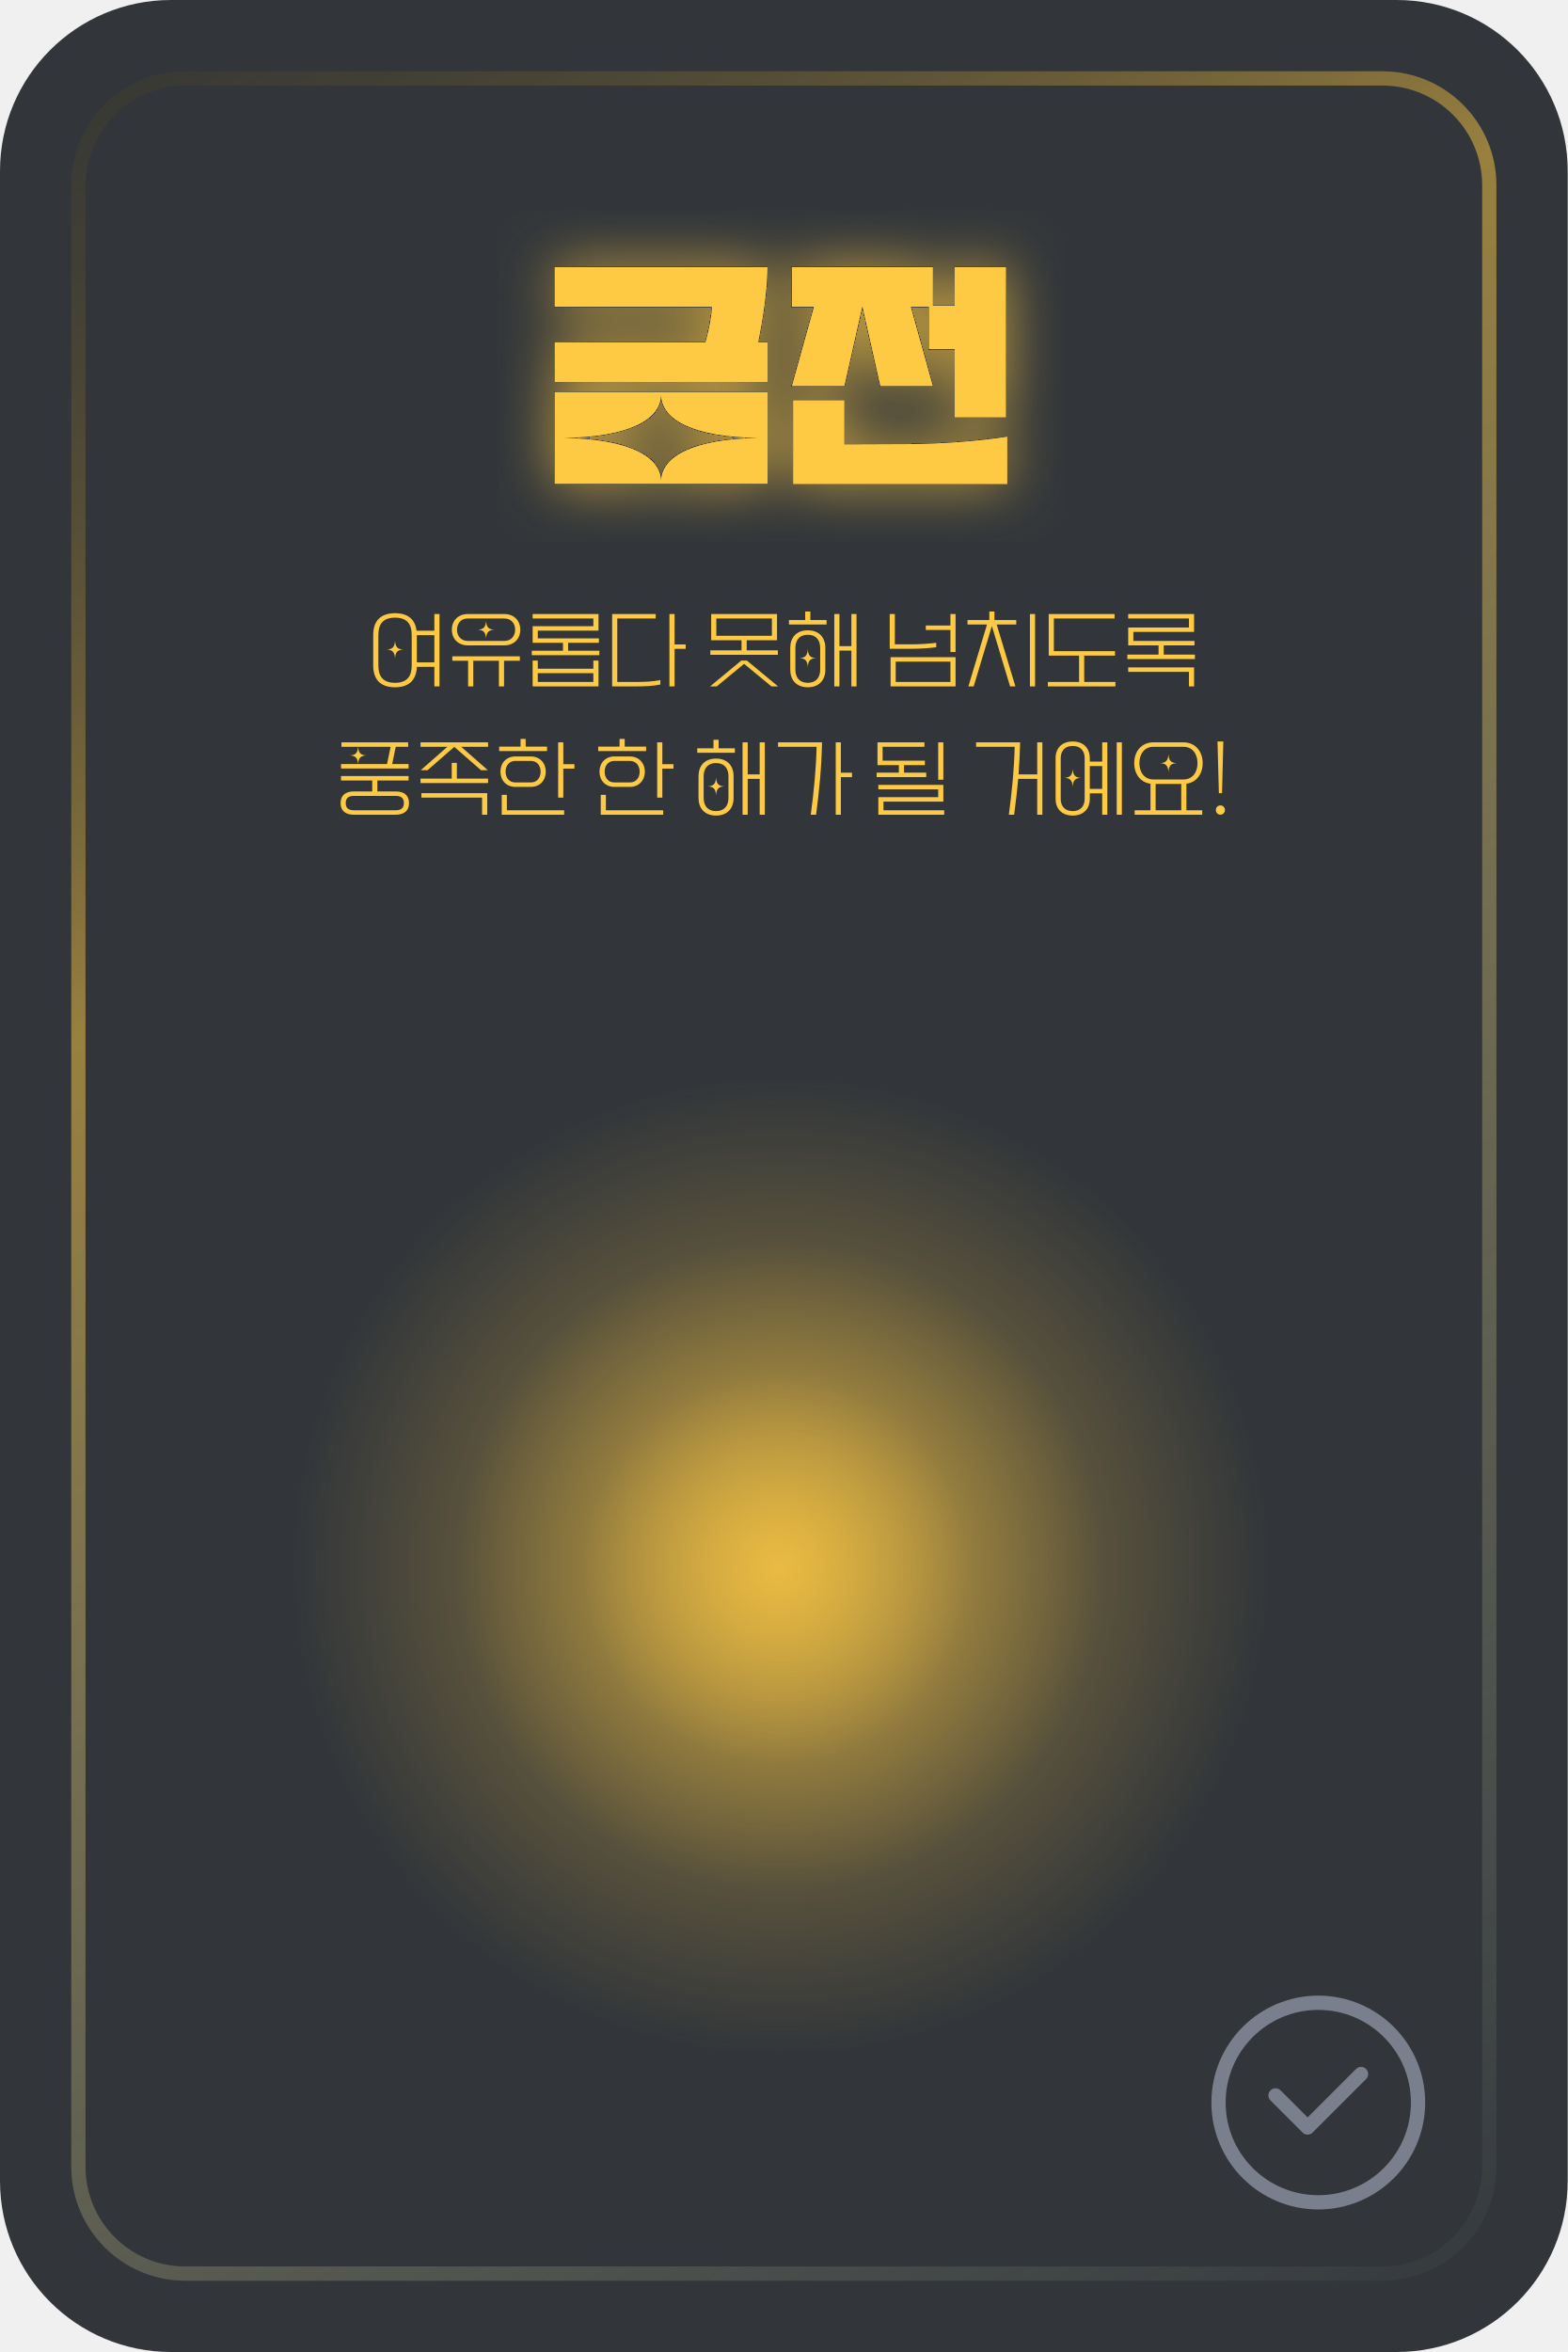
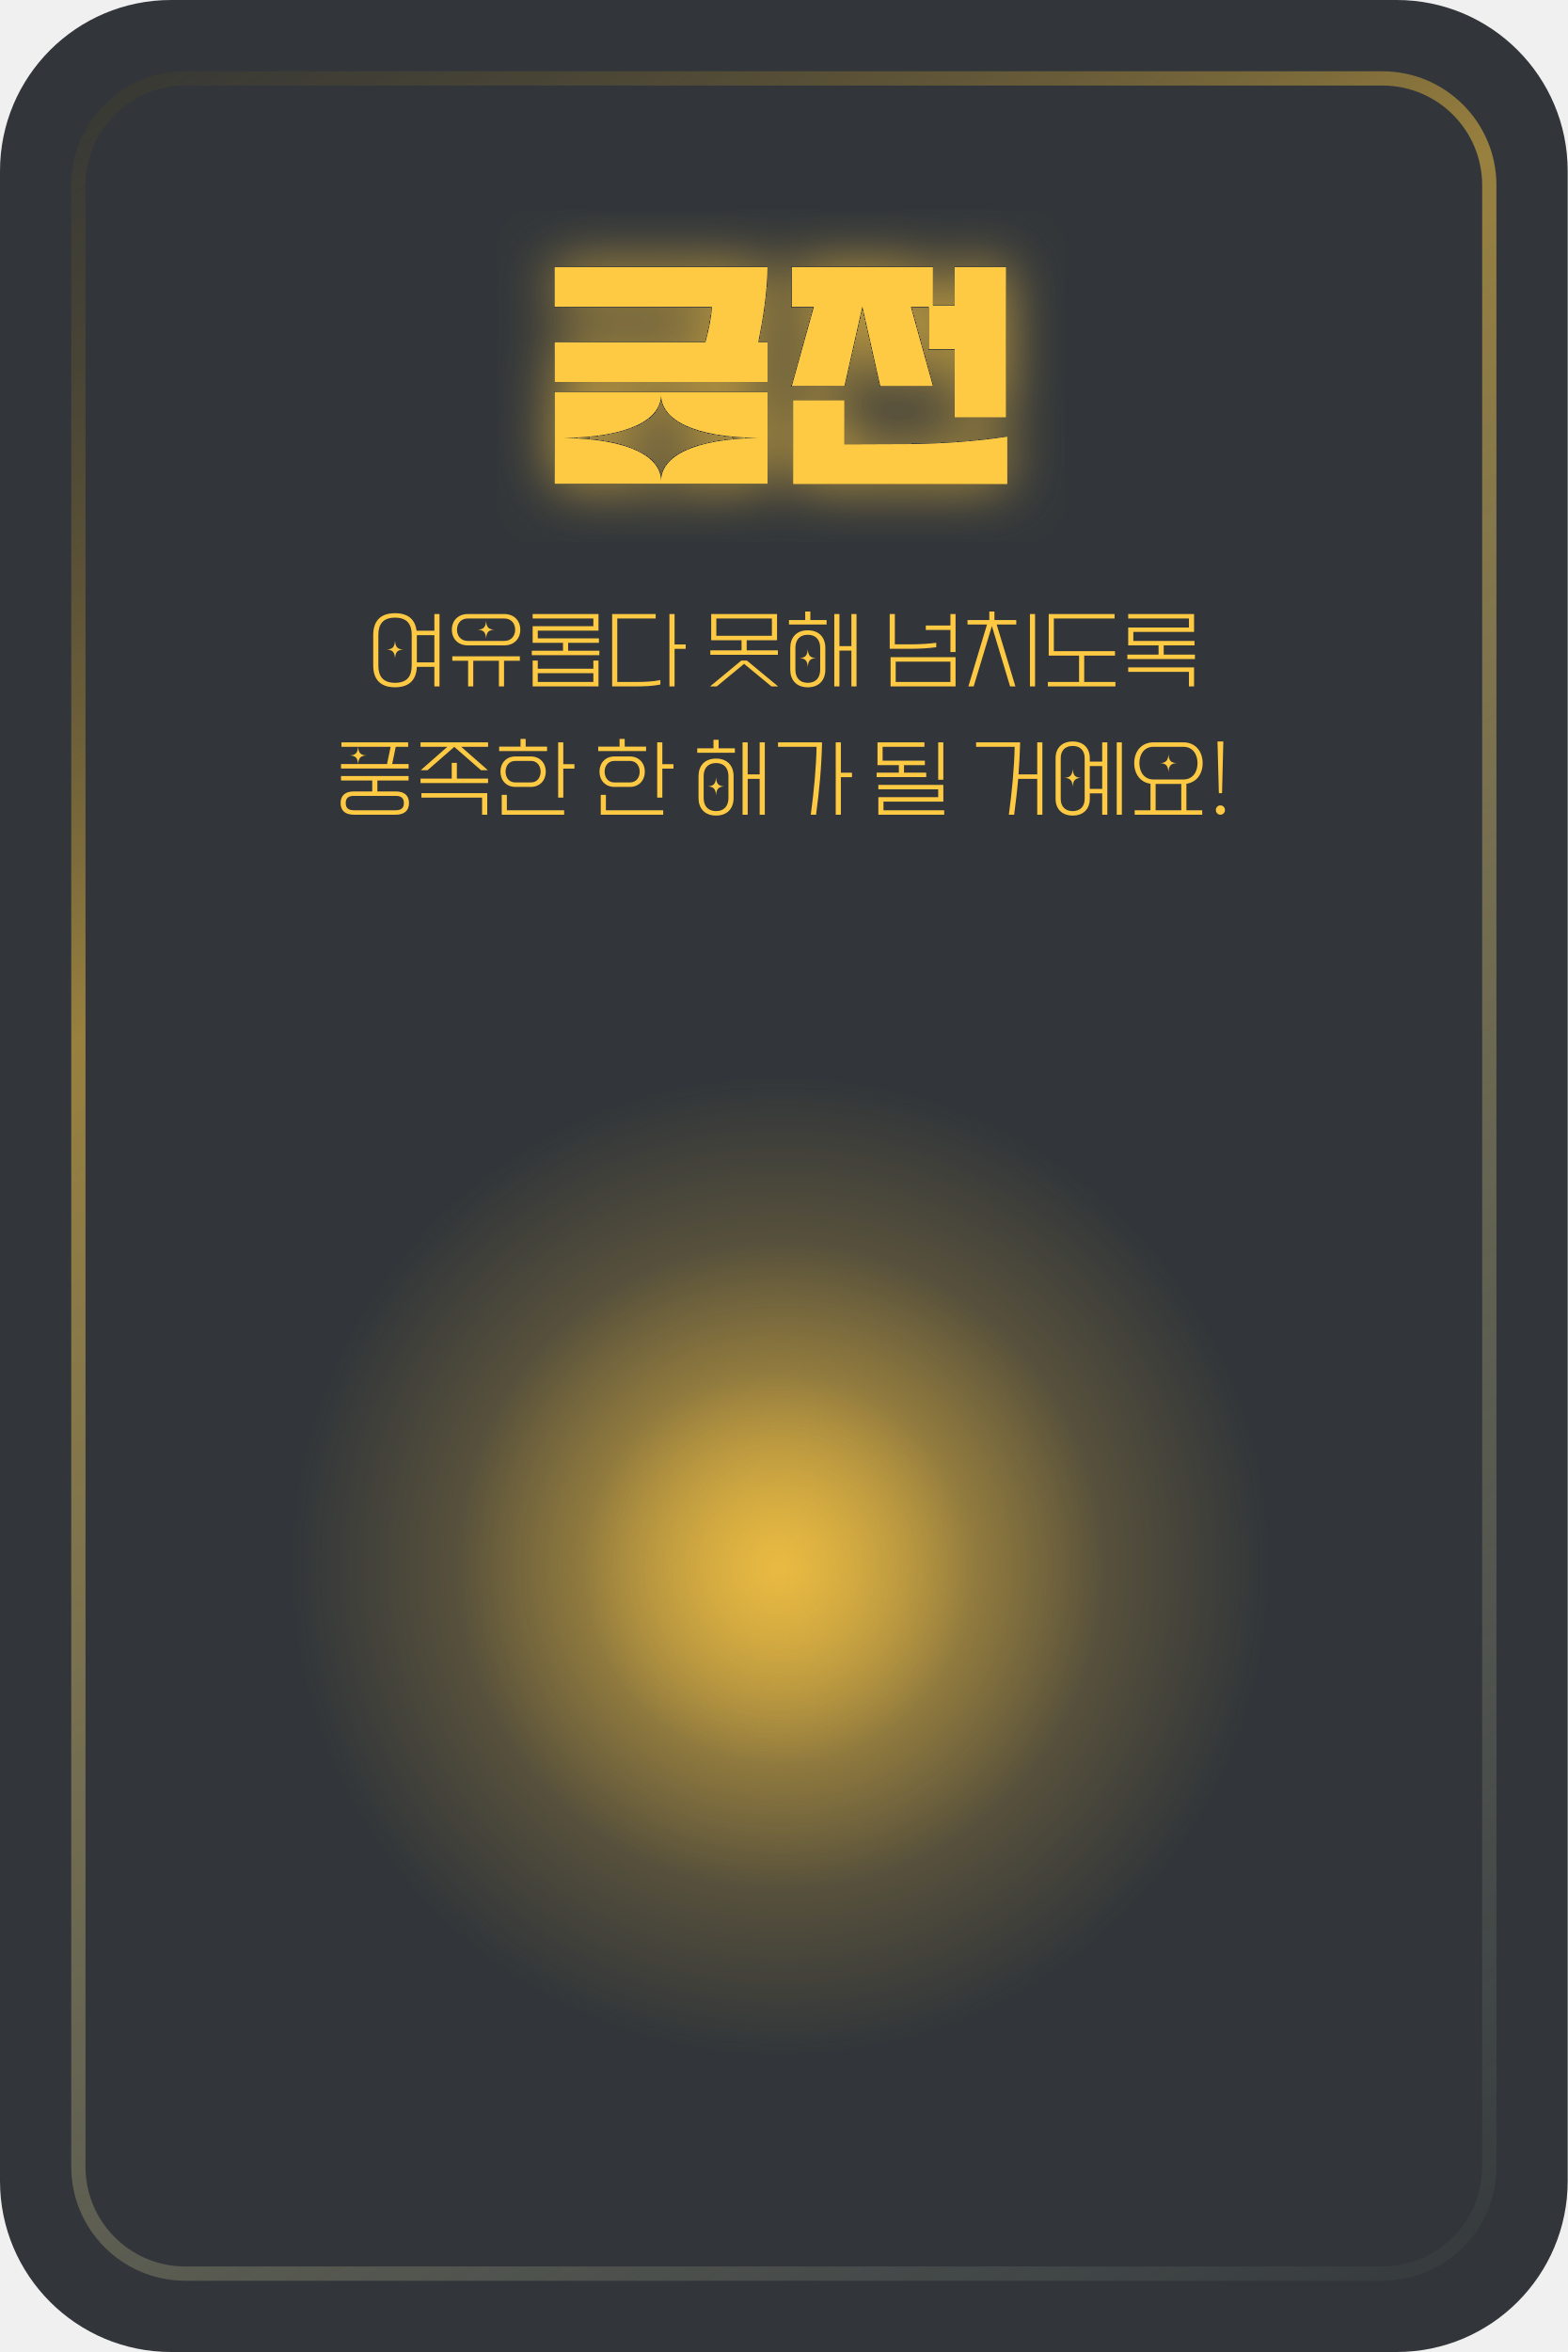
<svg xmlns="http://www.w3.org/2000/svg" width="220" height="330" viewBox="0 0 220 330" fill="none">
  <rect width="220" height="330" rx="24" fill="#32363A" />
-   <g clip-path="url(#clip0_127_1335)">
-     <circle cx="185" cy="295" r="14" stroke="#7A7F8D" stroke-width="2" />
-     <path fill-rule="evenodd" clip-rule="evenodd" d="M191.707 290.293C192.098 290.683 192.098 291.317 191.707 291.707L184.207 299.207C183.817 299.598 183.183 299.598 182.793 299.207L178.293 294.707C177.902 294.317 177.902 293.683 178.293 293.293C178.683 292.902 179.317 292.902 179.707 293.293L183.5 297.086L190.293 290.293C190.683 289.902 191.317 289.902 191.707 290.293Z" fill="#7A7F8D" />
-   </g>
  <circle cx="109.517" cy="219.739" r="68.517" fill="url(#paint0_radial_127_1335)" />
  <circle cx="109.517" cy="219.739" r="45.554" fill="url(#paint1_radial_127_1335)" />
  <circle cx="109.146" cy="220.109" r="27.407" fill="url(#paint2_radial_127_1335)" />
  <g filter="url(#filter0_d_127_1335)">
    <path d="M77.831 53.596V48.016H98.999C99.467 46.36 99.863 44.38 99.899 43.048H77.831V37.468H107.711C107.675 40.96 107.063 44.812 106.415 48.016H107.711V53.596H77.831ZM77.831 55H107.711V67.888H77.831V55ZM92.771 67.528C92.771 64 97.379 61.588 106.379 61.444C97.379 61.336 92.771 58.924 92.771 55.36C92.771 58.924 88.127 61.336 79.127 61.444C88.127 61.588 92.771 64 92.771 67.528ZM130.344 48.988V43.048H127.824L130.92 54.172H123.54L121.02 43.012L118.5 54.172H111.12L114.216 43.048H111.12V37.468H130.92V42.868H133.98V37.468H141.18V58.564H133.98V48.988H130.344ZM111.3 56.152H118.5V62.344L127.5 62.308C132.18 62.272 137.22 61.912 141.36 61.264V67.924H111.3V56.152Z" fill="#FFCA43" />
  </g>
  <path d="M52.377 89.096C52.377 87.344 53.193 86.036 55.437 86.036C57.417 86.036 58.281 87.056 58.461 88.496H60.957V86.156H61.677V96.308H60.957V93.56H58.497C58.437 95.216 57.597 96.428 55.437 96.428C53.193 96.428 52.377 95.12 52.377 93.368V89.096ZM55.437 95.804C57.213 95.804 57.777 94.796 57.777 93.368V89.096C57.777 87.668 57.213 86.66 55.437 86.66C53.661 86.66 53.097 87.668 53.097 89.096V93.368C53.097 94.796 53.661 95.804 55.437 95.804ZM58.497 89.12V92.936H60.957V89.12H58.497ZM55.437 92.396C55.389 91.448 55.041 91.172 54.261 91.136C55.041 91.1 55.389 90.824 55.437 89.876C55.485 90.824 55.821 91.1 56.613 91.136C55.821 91.172 55.485 91.448 55.437 92.396ZM63.413 88.352C63.413 87.008 64.361 86.156 65.633 86.156H70.793C72.065 86.156 73.013 87.008 73.013 88.352C73.013 89.696 72.065 90.548 70.793 90.548H65.633C64.361 90.548 63.413 89.696 63.413 88.352ZM64.133 88.352C64.133 89.228 64.685 89.924 65.633 89.924H70.793C71.741 89.924 72.293 89.228 72.293 88.352C72.293 87.476 71.741 86.78 70.793 86.78H65.633C64.685 86.78 64.133 87.476 64.133 88.352ZM68.213 89.612C68.165 88.664 67.817 88.388 67.037 88.352C67.817 88.316 68.165 88.04 68.213 87.092C68.261 88.04 68.597 88.316 69.389 88.352C68.597 88.388 68.261 88.664 68.213 89.612ZM70.013 96.308V92.708H66.413V96.308H65.693V92.708H63.473V92.084H72.953V92.708H70.733V96.308H70.013ZM74.749 90.188V87.86H83.269V86.78H74.749V86.156H83.989V88.484H75.469V89.564H84.049V90.188H79.729V91.304H84.109V91.928H74.629V91.304H79.009V90.188H74.749ZM75.469 92.684V93.824H83.269V92.684H83.989V96.308H74.749V92.684H75.469ZM83.269 95.684V94.448H75.469V95.684H83.269ZM85.905 86.156H92.013V86.78H86.625V95.684H89.121C90.441 95.684 91.629 95.636 92.673 95.42V96.044C91.629 96.26 90.441 96.308 89.121 96.308H85.905V86.156ZM93.945 96.308V86.156H94.665V90.416H96.225V91.04H94.665V96.308H93.945ZM99.804 89.828V86.156H109.044V89.828H104.784V91.244H109.164V91.868H99.684V91.244H104.064V89.828H99.804ZM100.524 89.204H108.324V86.78H100.524V89.204ZM99.648 96.308L104.028 92.684H104.82L109.2 96.308H108.264L104.424 93.14L100.584 96.308H99.648ZM110.72 86.996H113V85.796H113.72V86.996H116V87.62H110.72V86.996ZM117.08 96.308V86.156H117.8V90.656H119.48V86.156H120.2V96.308H119.48V91.28H117.8V96.308H117.08ZM110.9 90.896C110.9 89.504 111.716 88.436 113.36 88.436C115.004 88.436 115.82 89.504 115.82 90.896V93.968C115.82 95.36 115.004 96.428 113.36 96.428C111.716 96.428 110.9 95.36 110.9 93.968V90.896ZM113.36 95.804C114.536 95.804 115.1 95.036 115.1 93.968V90.896C115.1 89.828 114.536 89.06 113.36 89.06C112.184 89.06 111.62 89.828 111.62 90.896V93.968C111.62 95.036 112.184 95.804 113.36 95.804ZM113.36 93.596C113.312 92.648 112.964 92.372 112.184 92.336C112.964 92.3 113.312 92.024 113.36 91.076C113.408 92.024 113.744 92.3 114.536 92.336C113.744 92.372 113.408 92.648 113.36 93.596ZM124.858 86.156H125.578V90.404H127.834C129.154 90.404 130.342 90.32 131.386 90.188V90.812C130.342 90.944 129.154 91.028 127.834 91.028H124.858V86.156ZM133.378 91.484V88.388H129.922V87.764H133.378V86.156H134.098V91.484H133.378ZM124.978 96.308V92.204H134.098V96.308H124.978ZM125.698 95.684H133.378V92.828H125.698V95.684ZM135.775 86.996H138.835V85.796H139.555V86.996H142.615V87.62H139.867L142.495 96.308H141.751L139.195 87.836L136.639 96.308H135.895L138.511 87.62H135.775V86.996ZM144.535 96.308V86.156H145.255V96.308H144.535ZM147.171 91.988V86.156H156.411V86.78H147.891V91.364H156.471V91.988H152.151V95.684H156.531V96.308H147.051V95.684H151.431V91.988H147.171ZM158.327 90.548V88.04H166.847V86.78H158.327V86.156H167.567V88.664H159.047V89.924H167.627V90.548H163.307V91.844H167.687V92.468H158.207V91.844H162.587V90.548H158.327ZM166.847 96.308V94.268H158.327V93.644H167.567V96.308H166.847ZM47.858 107.204H50.246C50.198 106.304 49.85 106.028 49.082 105.992C49.85 105.956 50.198 105.692 50.246 104.78H47.918V104.156H57.278V104.78H55.538L55.034 107.204H57.338V107.828H47.858V107.204ZM51.434 105.992C50.654 106.028 50.318 106.304 50.258 107.204H54.314L54.818 104.78H50.258C50.318 105.692 50.654 105.956 51.434 105.992ZM47.858 108.884H57.338V109.508H52.958V111.044H55.538C56.69 111.044 57.398 111.572 57.398 112.676C57.398 113.78 56.69 114.308 55.538 114.308H49.658C48.506 114.308 47.798 113.78 47.798 112.676C47.798 111.572 48.506 111.044 49.658 111.044H52.238V109.508H47.858V108.884ZM48.518 112.676C48.518 113.312 48.83 113.684 49.658 113.684H55.538C56.366 113.684 56.678 113.312 56.678 112.676C56.678 112.04 56.366 111.668 55.538 111.668H49.658C48.83 111.668 48.518 112.04 48.518 112.676ZM68.494 104.78H64.726L68.47 108.068H67.51L63.754 104.792L59.998 108.068H59.038L62.782 104.78H59.014V104.156H68.494V104.78ZM59.014 109.244H63.394V107.036H64.114V109.244H68.494V109.868H59.014V109.244ZM67.654 114.308V111.908H59.134V111.284H68.374V114.308H67.654ZM70.05 104.756H73.05V103.676H73.77V104.756H76.77V105.38H70.05V104.756ZM78.33 111.908V104.156H79.05V107.216H80.61V107.84H79.05V111.908H78.33ZM70.23 108.272C70.23 107.048 71.058 106.136 72.33 106.136H74.49C75.762 106.136 76.59 107.048 76.59 108.272C76.59 109.496 75.762 110.408 74.49 110.408H72.33C71.058 110.408 70.23 109.496 70.23 108.272ZM70.95 108.272C70.95 109.028 71.382 109.784 72.33 109.784H74.49C75.438 109.784 75.87 109.028 75.87 108.272C75.87 107.516 75.438 106.76 74.49 106.76H72.33C71.382 106.76 70.95 107.516 70.95 108.272ZM71.13 111.524V113.684H79.17V114.308H70.41V111.524H71.13ZM83.948 104.756H86.948V103.676H87.668V104.756H90.668V105.38H83.948V104.756ZM92.228 111.908V104.156H92.948V107.216H94.508V107.84H92.948V111.908H92.228ZM84.129 108.272C84.129 107.048 84.957 106.136 86.228 106.136H88.388C89.66 106.136 90.489 107.048 90.489 108.272C90.489 109.496 89.66 110.408 88.388 110.408H86.228C84.957 110.408 84.129 109.496 84.129 108.272ZM84.849 108.272C84.849 109.028 85.281 109.784 86.228 109.784H88.388C89.337 109.784 89.769 109.028 89.769 108.272C89.769 107.516 89.337 106.76 88.388 106.76H86.228C85.281 106.76 84.849 107.516 84.849 108.272ZM85.028 111.524V113.684H93.069V114.308H84.308V111.524H85.028ZM97.847 104.996H100.127V103.796H100.847V104.996H103.127V105.62H97.847V104.996ZM104.207 114.308V104.156H104.927V108.656H106.607V104.156H107.327V114.308H106.607V109.28H104.927V114.308H104.207ZM98.027 108.896C98.027 107.504 98.843 106.436 100.487 106.436C102.131 106.436 102.947 107.504 102.947 108.896V111.968C102.947 113.36 102.131 114.428 100.487 114.428C98.843 114.428 98.027 113.36 98.027 111.968V108.896ZM100.487 113.804C101.663 113.804 102.227 113.036 102.227 111.968V108.896C102.227 107.828 101.663 107.06 100.487 107.06C99.311 107.06 98.747 107.828 98.747 108.896V111.968C98.747 113.036 99.311 113.804 100.487 113.804ZM100.487 111.596C100.439 110.648 100.091 110.372 99.311 110.336C100.091 110.3 100.439 110.024 100.487 109.076C100.535 110.024 100.871 110.3 101.663 110.336C100.871 110.372 100.535 110.648 100.487 111.596ZM114.523 114.308H113.779C114.223 110.996 114.535 107.768 114.595 104.78H109.183V104.156H115.363C115.279 107.768 114.967 110.996 114.523 114.308ZM117.283 114.308V104.156H118.003V108.416H119.563V109.04H118.003V114.308H117.283ZM123.022 109.028V108.404H126.142V107.348H123.142V104.156H129.73V104.78H123.862V106.724H129.79V107.348H126.862V108.404H129.982V109.028H123.022ZM131.662 109.4V104.156H132.382V109.4H131.662ZM123.262 114.308V111.848H131.662V110.744H123.262V110.12H132.382V112.472H123.982V113.684H132.502V114.308H123.262ZM142.32 114.308H141.576C142.02 110.996 142.332 107.768 142.392 104.78H136.98V104.156H143.16C143.124 105.716 143.04 107.204 142.932 108.656H145.56V104.156H146.28V114.308H145.56V109.28H142.884C142.74 110.984 142.536 112.628 142.32 114.308ZM148.136 106.376C148.136 104.984 149.012 104.036 150.536 104.036C152.06 104.036 152.936 104.984 152.936 106.376V106.856H154.676V104.156H155.396V114.308H154.676V111.308H152.936V112.088C152.936 113.48 152.06 114.428 150.536 114.428C149.012 114.428 148.136 113.48 148.136 112.088V106.376ZM156.716 114.308V104.156H157.436V114.308H156.716ZM150.536 113.804C151.592 113.804 152.216 113.156 152.216 112.088V106.376C152.216 105.308 151.592 104.66 150.536 104.66C149.48 104.66 148.856 105.308 148.856 106.376V112.088C148.856 113.156 149.48 113.804 150.536 113.804ZM152.936 107.48V110.684H154.676V107.48H152.936ZM150.536 110.396C150.488 109.448 150.14 109.172 149.36 109.136C150.14 109.1 150.488 108.824 150.536 107.876C150.584 108.824 150.92 109.1 151.712 109.136C150.92 109.172 150.584 109.448 150.536 110.396ZM159.173 107.072C159.173 105.368 160.241 104.156 161.873 104.156H166.073C167.705 104.156 168.773 105.368 168.773 107.072C168.773 108.632 167.885 109.772 166.493 109.964V113.684H168.713V114.308H159.233V113.684H161.453V109.964C160.061 109.772 159.173 108.632 159.173 107.072ZM159.893 107.072C159.893 108.308 160.565 109.364 161.873 109.364H166.073C167.381 109.364 168.053 108.308 168.053 107.072C168.053 105.836 167.381 104.78 166.073 104.78H161.873C160.565 104.78 159.893 105.836 159.893 107.072ZM163.973 108.332C163.925 107.384 163.577 107.108 162.797 107.072C163.577 107.036 163.925 106.76 163.973 105.812C164.021 106.76 164.357 107.036 165.149 107.072C164.357 107.108 164.021 107.384 163.973 108.332ZM162.173 109.988V113.684H165.773V109.988H162.173ZM171.049 111.284L170.857 104.036H171.673L171.493 111.284H171.049ZM171.265 113C171.589 113 171.901 113.252 171.901 113.648C171.901 114.056 171.589 114.308 171.265 114.308C170.941 114.308 170.629 114.056 170.629 113.648C170.629 113.252 170.941 113 171.265 113Z" fill="#FFCA43" />
  <rect x="11" y="11" width="198" height="308" rx="15" stroke="url(#paint3_linear_127_1335)" stroke-opacity="0.5" stroke-width="2" />
  <defs>
    <filter id="filter0_d_127_1335" x="69.831" y="29.468" width="79.529" height="46.456" filterUnits="userSpaceOnUse" color-interpolation-filters="sRGB">
      <feFlood flood-opacity="0" result="BackgroundImageFix" />
      <feColorMatrix in="SourceAlpha" type="matrix" values="0 0 0 0 0 0 0 0 0 0 0 0 0 0 0 0 0 0 127 0" result="hardAlpha" />
      <feOffset />
      <feGaussianBlur stdDeviation="4" />
      <feComposite in2="hardAlpha" operator="out" />
      <feColorMatrix type="matrix" values="0 0 0 0 1 0 0 0 0 0.792 0 0 0 0 0.263 0 0 0 0.7 0" />
      <feBlend mode="normal" in2="BackgroundImageFix" result="effect1_dropShadow_127_1335" />
      <feBlend mode="normal" in="SourceGraphic" in2="effect1_dropShadow_127_1335" result="shape" />
    </filter>
    <radialGradient id="paint0_radial_127_1335" cx="0" cy="0" r="1" gradientUnits="userSpaceOnUse" gradientTransform="translate(109.517 219.739) rotate(90) scale(68.5169)">
      <stop stop-color="#FFCA43" stop-opacity="0.53" />
      <stop offset="1" stop-color="#FFCA43" stop-opacity="0" />
    </radialGradient>
    <radialGradient id="paint1_radial_127_1335" cx="0" cy="0" r="1" gradientUnits="userSpaceOnUse" gradientTransform="translate(109.517 219.739) rotate(90) scale(45.5545)">
      <stop stop-color="#FFCA43" stop-opacity="0.53" />
      <stop offset="1" stop-color="#FFCA43" stop-opacity="0" />
    </radialGradient>
    <radialGradient id="paint2_radial_127_1335" cx="0" cy="0" r="1" gradientUnits="userSpaceOnUse" gradientTransform="translate(109.146 220.109) rotate(90) scale(27.4067)">
      <stop stop-color="#FFCA43" stop-opacity="0.53" />
      <stop offset="1" stop-color="#FFCA43" stop-opacity="0" />
    </radialGradient>
    <linearGradient id="paint3_linear_127_1335" x1="15.5" y1="10" x2="210" y2="320" gradientUnits="userSpaceOnUse">
      <stop stop-color="#59481D" stop-opacity="0.31" />
      <stop offset="0.307" stop-color="#FFCA43" />
      <stop offset="1" stop-color="#E8FFEB" stop-opacity="0.03" />
      <stop offset="1" stop-color="#FFD362" stop-opacity="0.18" />
    </linearGradient>
    <clipPath id="clip0_127_1335">
      <rect width="30" height="30" fill="white" transform="translate(170 280)" />
    </clipPath>
  </defs>
</svg>
